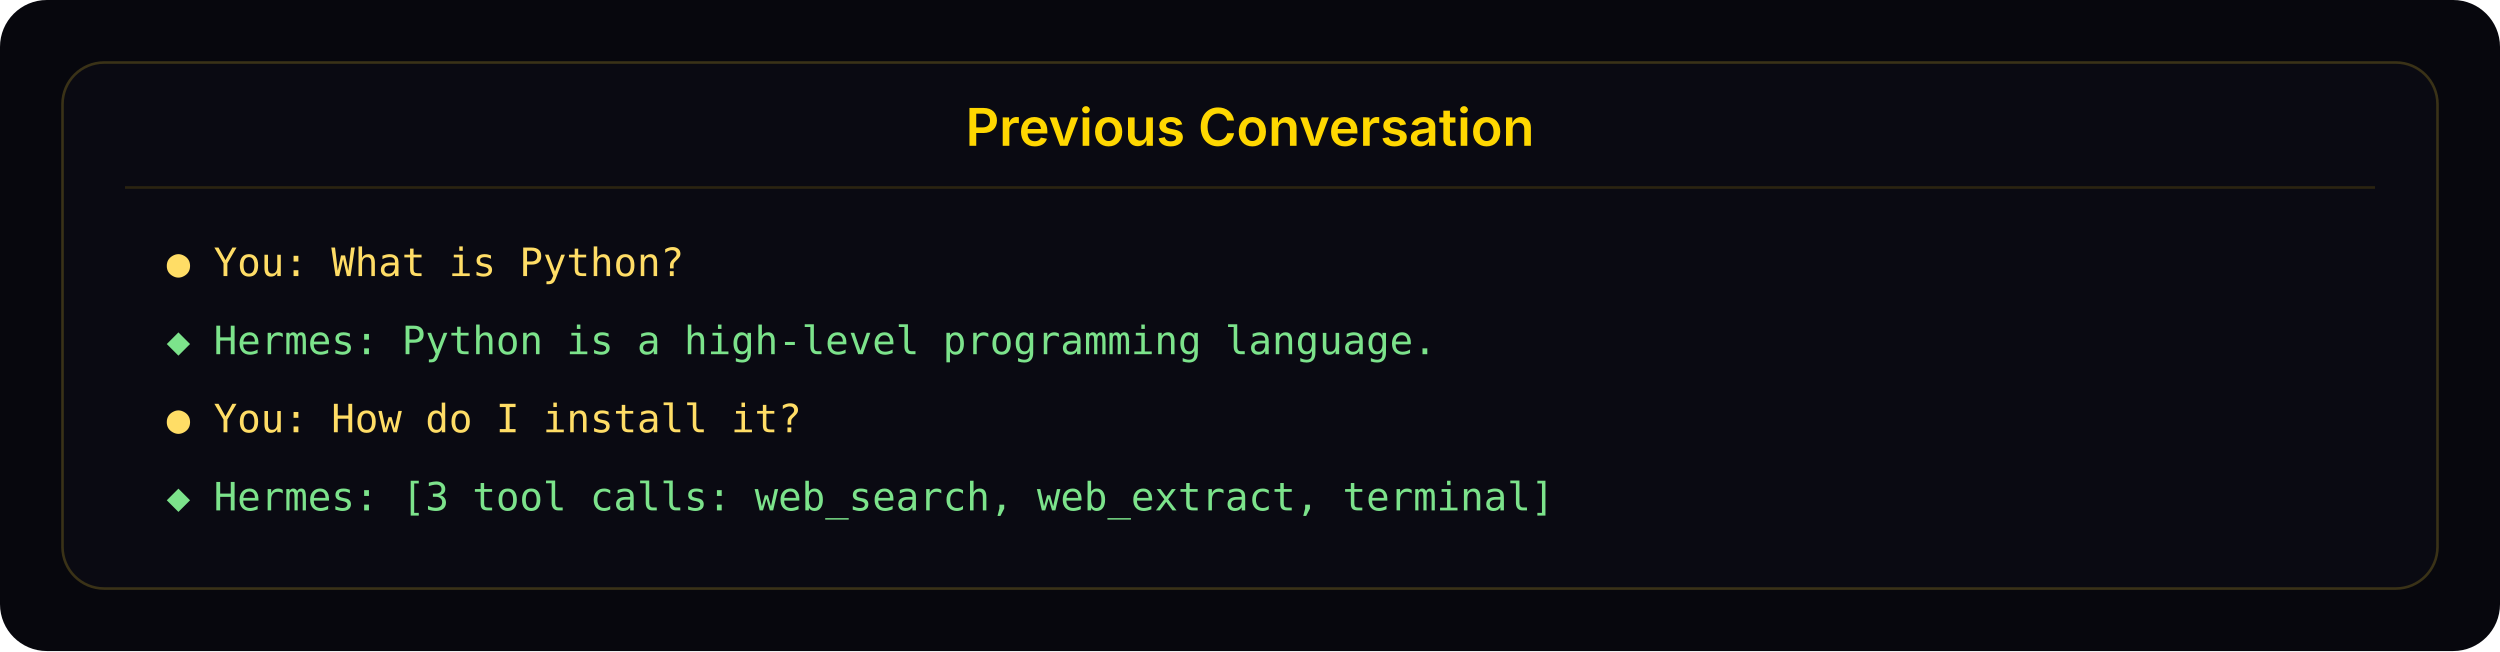
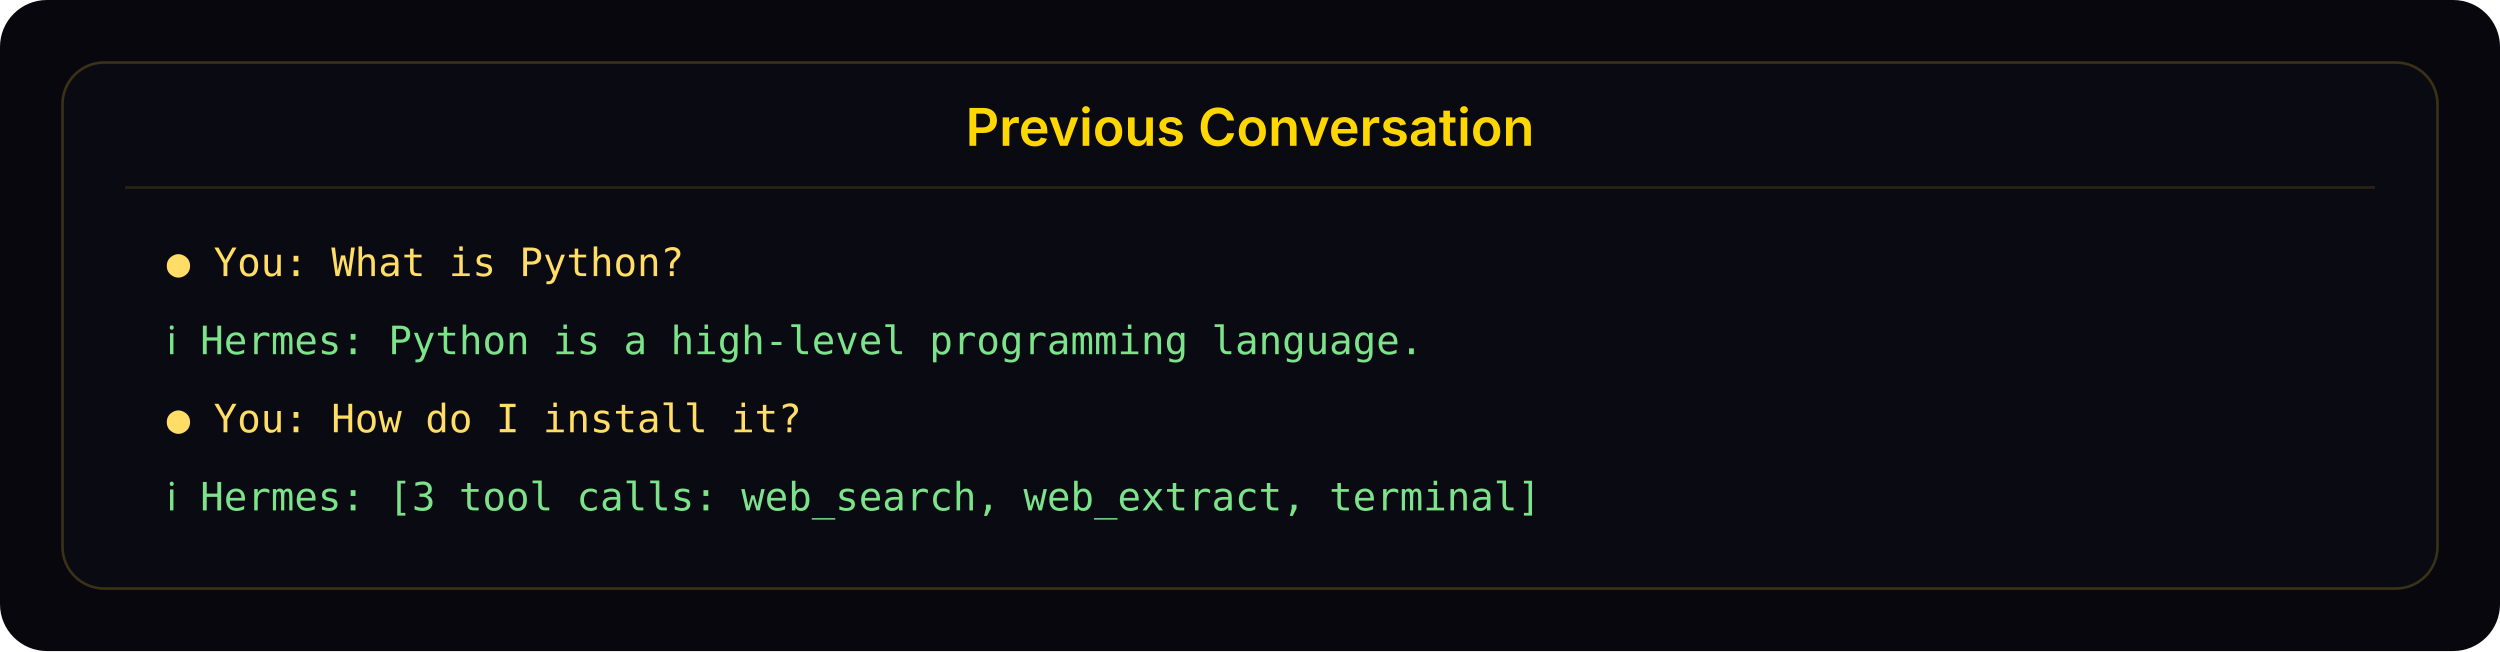
<svg xmlns="http://www.w3.org/2000/svg" width="960" height="250" viewBox="0 0 960 250" role="img" aria-labelledby="title desc">
  <rect width="960" height="250" rx="18" fill="#07070d" />
  <rect x="24" y="24" width="912" height="202" rx="16" fill="#0a0a12" stroke="#3a3217" />
  <text x="480" y="56" text-anchor="middle" fill="#ffd700" font-family="Inter, sans-serif" font-size="20" font-weight="600">Previous Conversation</text>
  <line x1="48" y1="72" x2="912" y2="72" stroke="#2b2410" />
  <text x="64" y="106" fill="#ffdd66" font-family="JetBrains Mono, monospace" font-size="15">● You: What is Python?</text>
-   <text x="64" y="136" fill="#7ce38b" font-family="JetBrains Mono, monospace" font-size="15">◆ Hermes: Python is a high-level programming language.</text>
+   <text x="64" y="136" fill="#7ce38b" font-family="JetBrains Mono, monospace" font-size="15">ℹ️ Hermes: Python is a high-level programming language.</text>
  <text x="64" y="166" fill="#ffdd66" font-family="JetBrains Mono, monospace" font-size="15">● You: How do I install it?</text>
-   <text x="64" y="196" fill="#7ce38b" font-family="JetBrains Mono, monospace" font-size="15">◆ Hermes: [3 tool calls: web_search, web_extract, terminal]</text>
+   <text x="64" y="196" fill="#7ce38b" font-family="JetBrains Mono, monospace" font-size="15">ℹ️ Hermes: [3 tool calls: web_search, web_extract, terminal]</text>
</svg>
